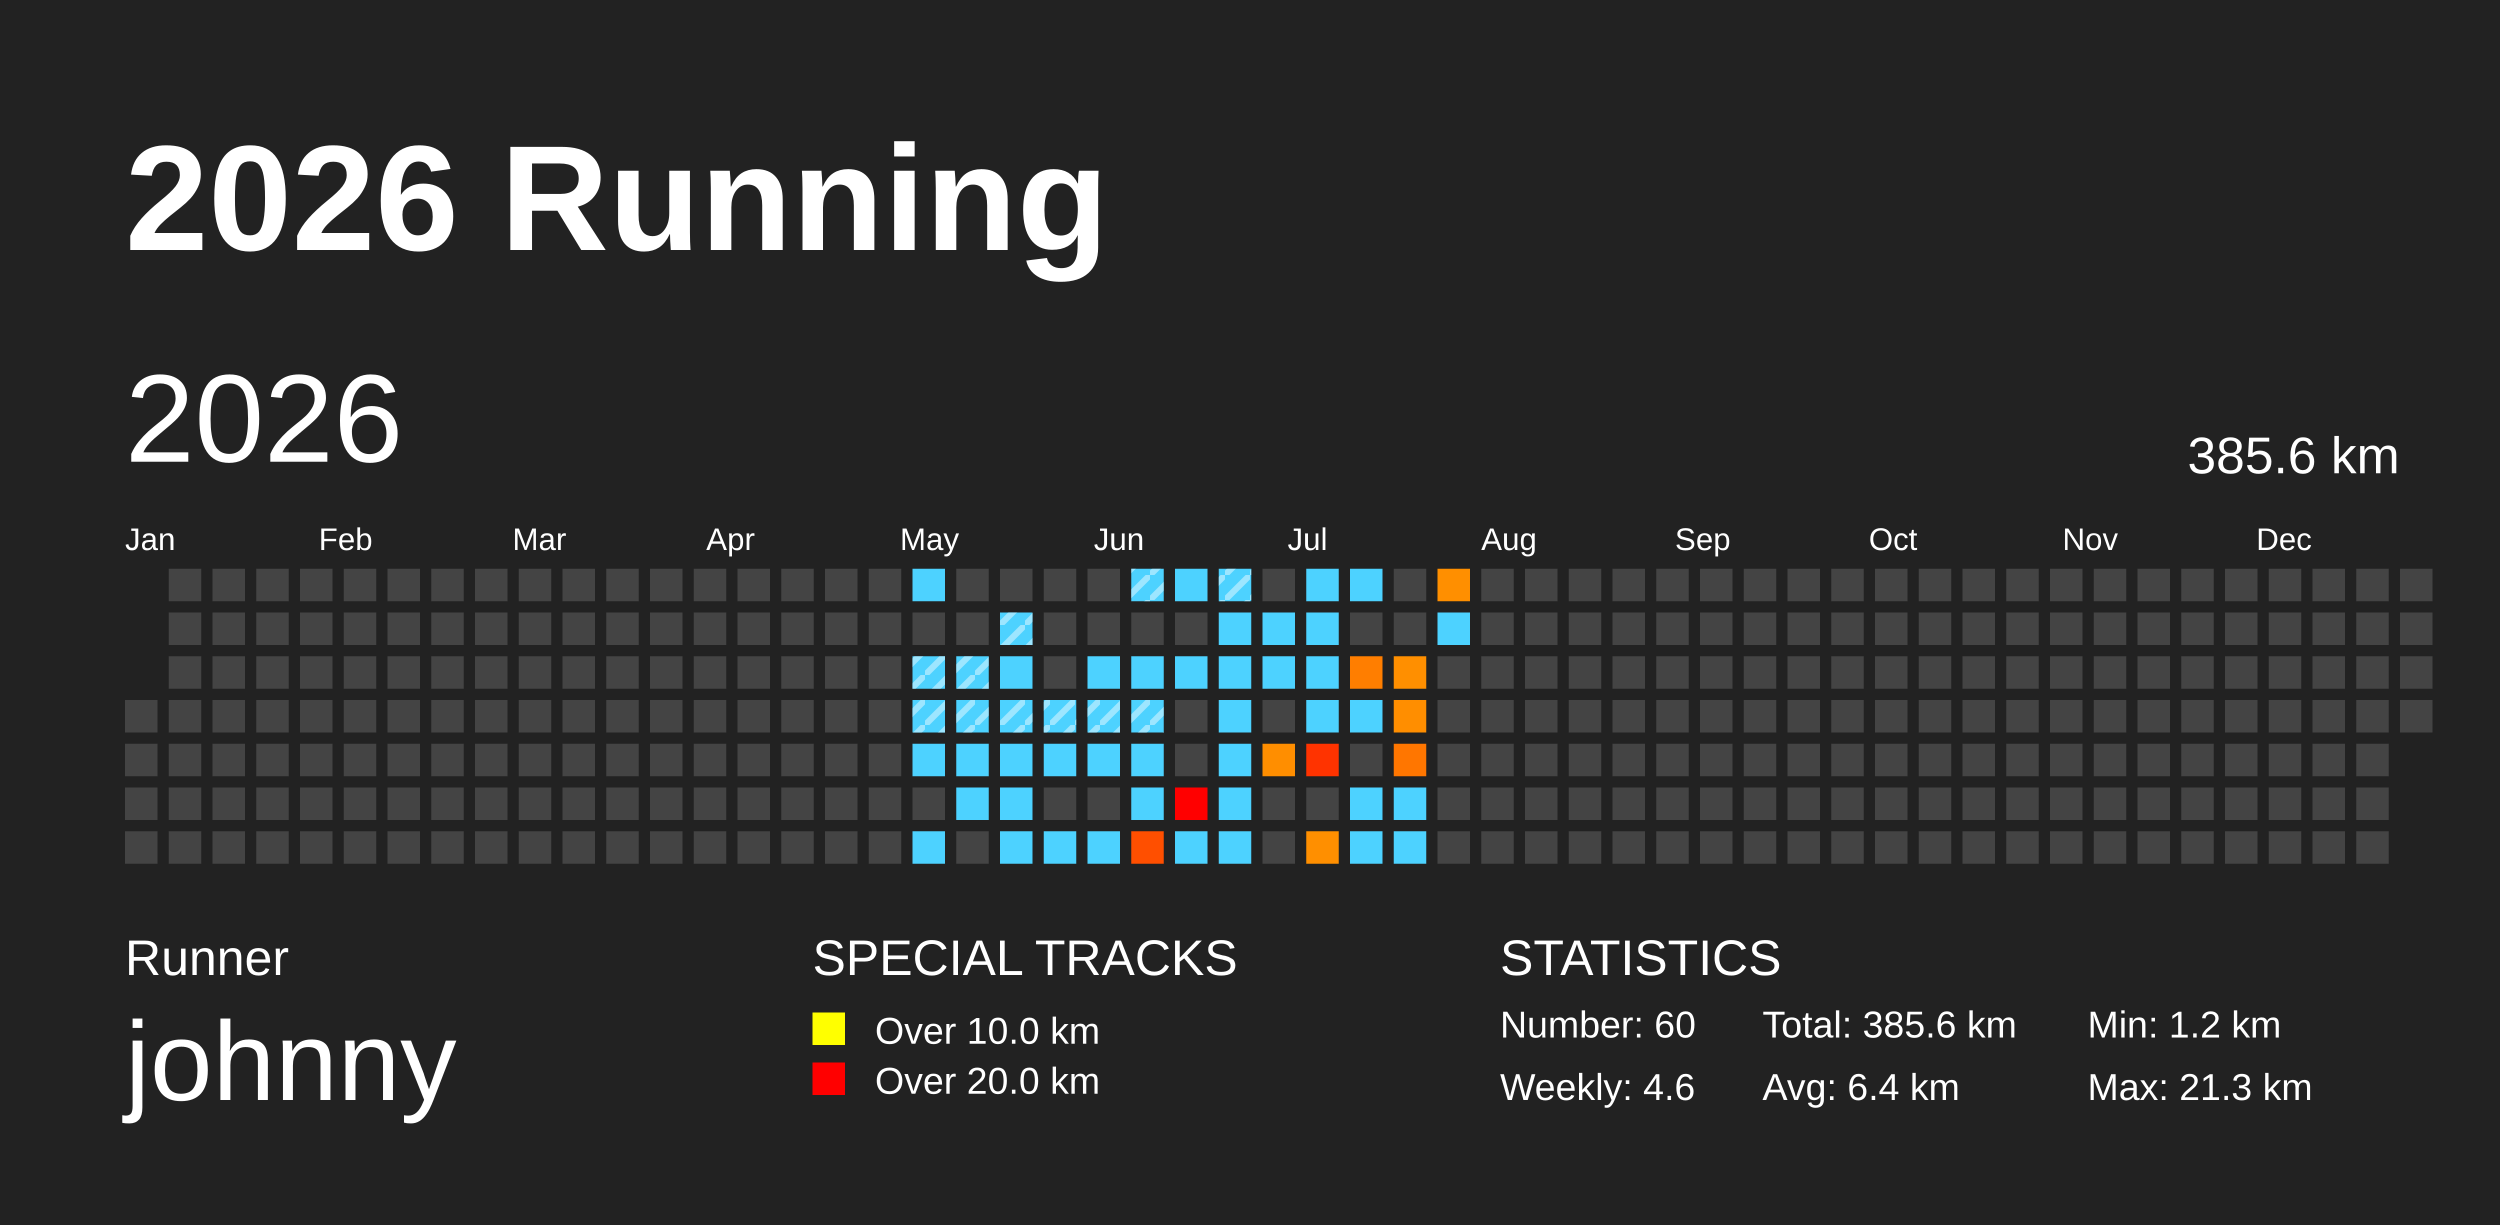
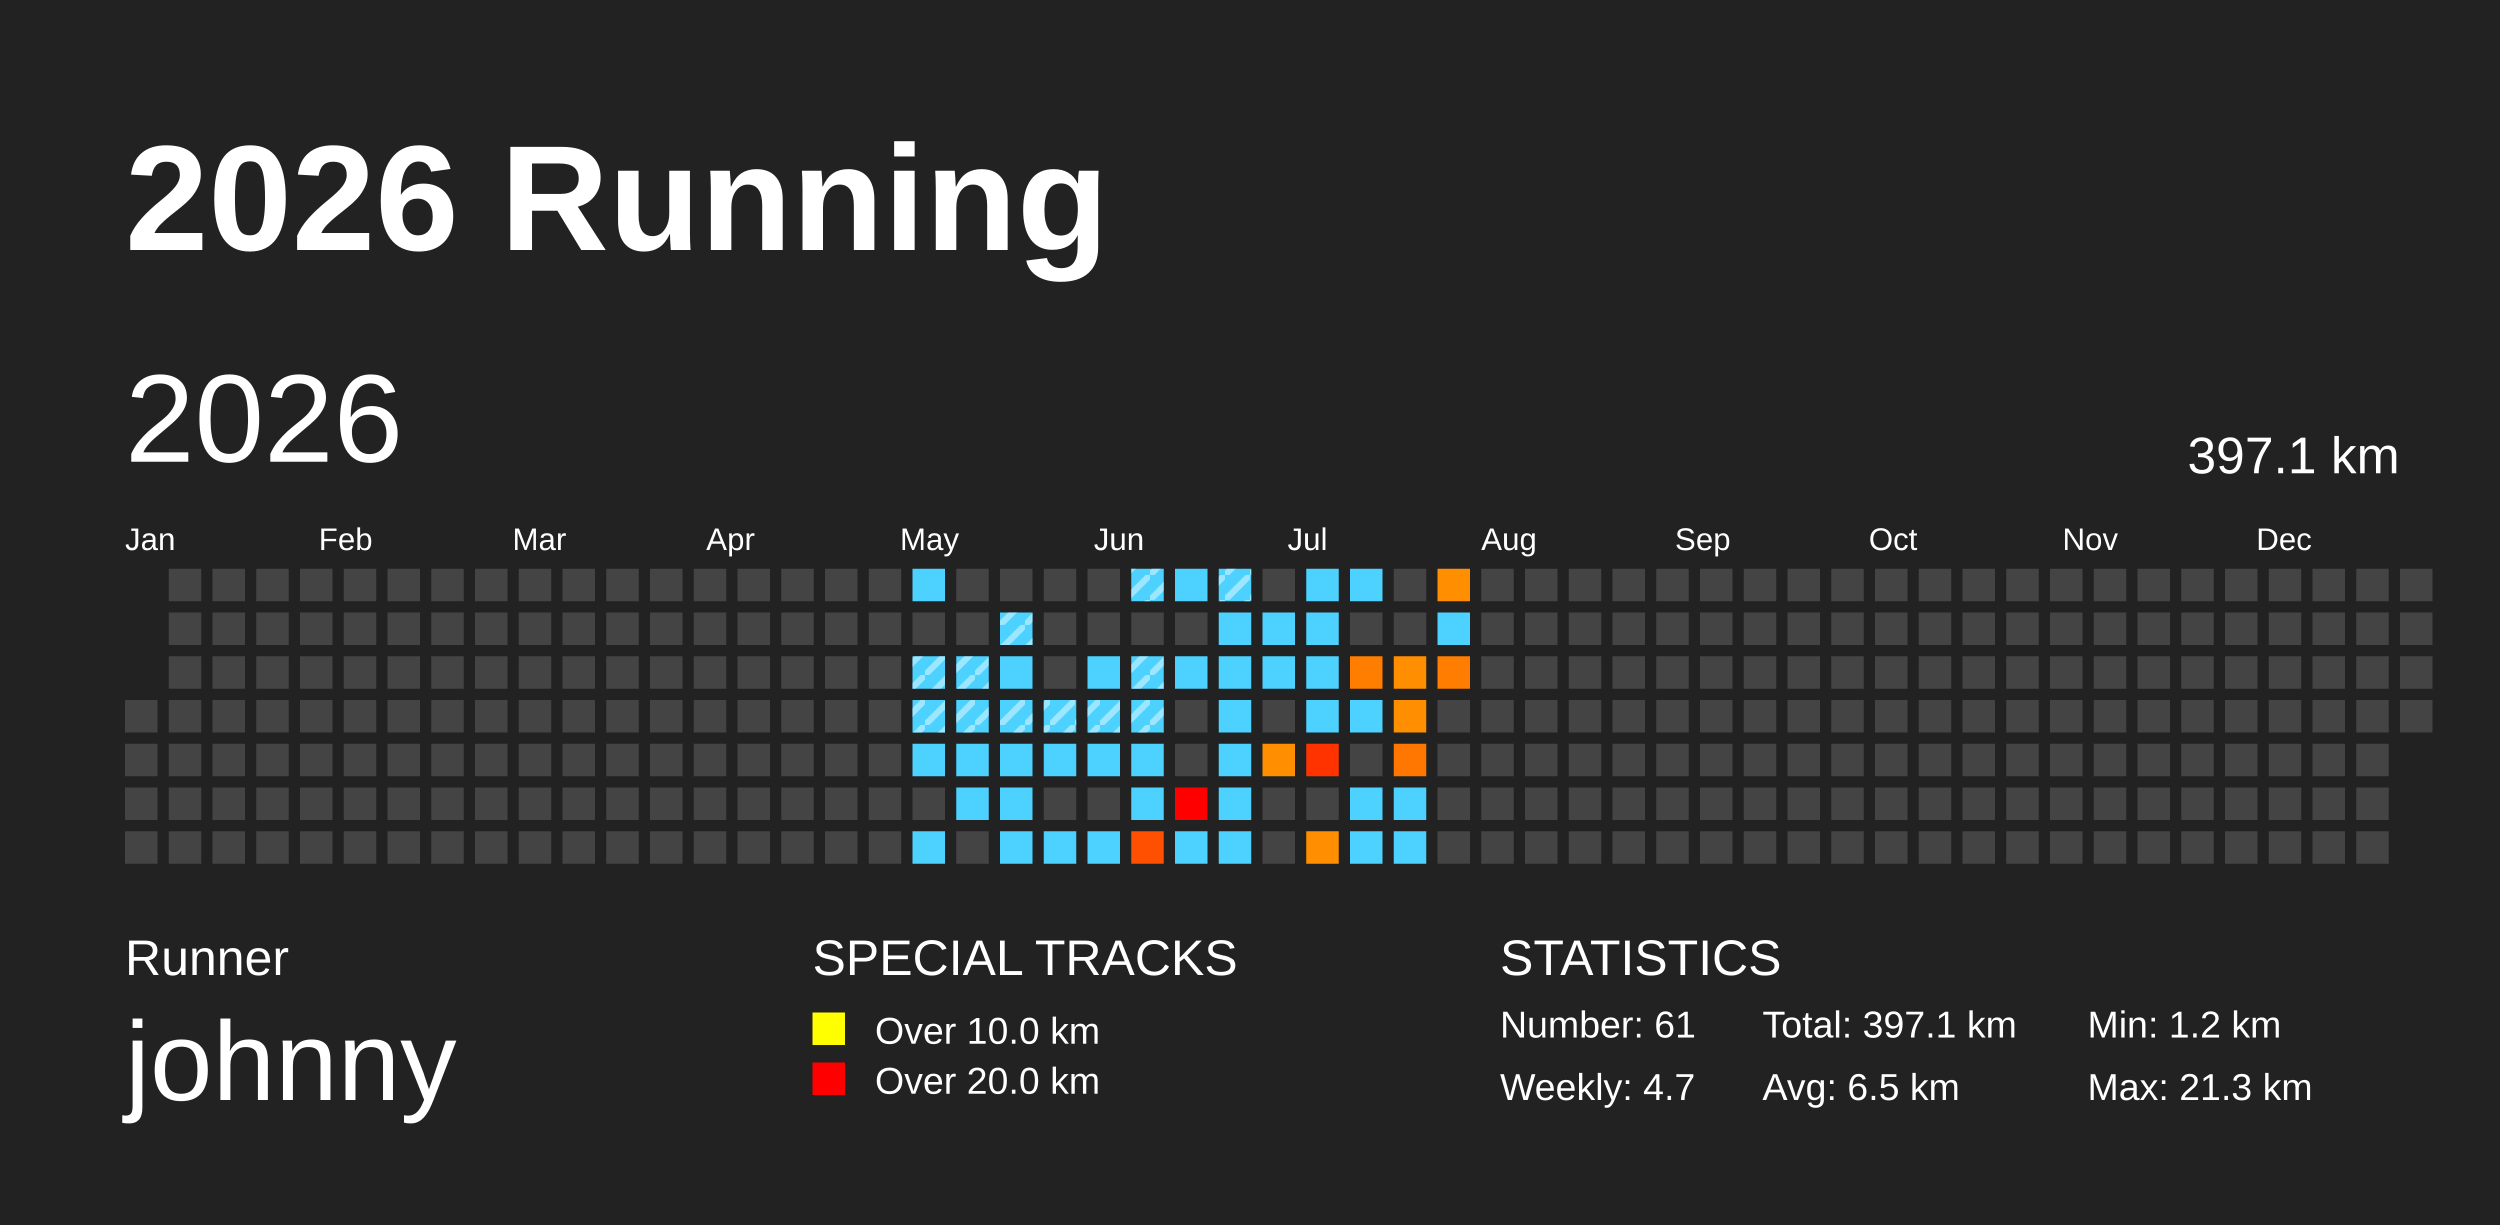
<svg xmlns="http://www.w3.org/2000/svg" baseProfile="full" height="98mm" version="1.1" viewBox="0,0,200,98" width="200mm">
  <defs>
    <pattern height="2" id="indoor-stripe" patternUnits="userSpaceOnUse" width="2">
      <line stroke="white" stroke-opacity="0.45" stroke-width="0.5" x1="0" x2="2" y1="2" y2="0" />
    </pattern>
  </defs>
  <rect fill="#222222" height="98" width="200" x="0" y="0" />
  <text fill="#FFFFFF" style="font-size:12px; font-family:Arial; font-weight:bold;" x="10" y="20">2026 Running</text>
  <text fill="#FFFFFF" style="font-size:4px; font-family:Arial" x="10" y="78">Runner</text>
  <text fill="#FFFFFF" style="font-size:9px; font-family:Arial" x="10" y="88">johnny</text>
  <text fill="#FFFFFF" style="font-size:4px; font-family:Arial" x="65" y="78">SPECIAL TRACKS</text>
  <rect fill="yellow" height="2.6" width="2.6" x="65" y="81" />
  <text fill="#FFFFFF" style="font-size:3px; font-family:Arial" x="70" y="83.5">Over 10.0 km</text>
  <rect fill="red" height="2.6" width="2.6" x="65" y="85" />
  <text fill="#FFFFFF" style="font-size:3px; font-family:Arial" x="70" y="87.5">Over 20.0 km</text>
  <text fill="#FFFFFF" style="font-size:4px; font-family:Arial" x="120" y="78">STATISTICS</text>
-   <text fill="#FFFFFF" style="font-size:3px; font-family:Arial" x="120" y="83">Number: 60</text>
-   <text fill="#FFFFFF" style="font-size:3px; font-family:Arial" x="120" y="88">Weekly: 4.6</text>
-   <text fill="#FFFFFF" style="font-size:3px; font-family:Arial" x="141" y="83">Total: 385.6 km</text>
-   <text fill="#FFFFFF" style="font-size:3px; font-family:Arial" x="141" y="88">Avg: 6.4 km</text>
+   <text fill="#FFFFFF" style="font-size:3px; font-family:Arial" x="120" y="83">Number: 61</text>
+   <text fill="#FFFFFF" style="font-size:3px; font-family:Arial" x="120" y="88">Weekly: 4.7</text>
+   <text fill="#FFFFFF" style="font-size:3px; font-family:Arial" x="141" y="83">Total: 397.1 km</text>
+   <text fill="#FFFFFF" style="font-size:3px; font-family:Arial" x="141" y="88">Avg: 6.5 km</text>
  <text fill="#FFFFFF" style="font-size:3px; font-family:Arial" x="167" y="83">Min: 1.2 km</text>
  <text fill="#FFFFFF" style="font-size:3px; font-family:Arial" x="167" y="88">Max: 21.3 km</text>
  <text dominant-baseline="hanging" fill="#FFFFFF" style="font-size:10.0px; font-family:Arial;" x="10" y="30">2026</text>
-   <text dominant-baseline="hanging" fill="#FFFFFF" style="font-size:4.125px; font-family:Arial;" x="175" y="35">385.6 km</text>
+   <text dominant-baseline="hanging" fill="#FFFFFF" style="font-size:4.125px; font-family:Arial;" x="175" y="35">397.1 km</text>
  <text fill="#FFFFFF" style="font-size:2.5px; font-family:Arial" x="10.0" y="44">Jan</text>
  <text fill="#FFFFFF" style="font-size:2.5px; font-family:Arial" x="25.5" y="44">Feb</text>
  <text fill="#FFFFFF" style="font-size:2.5px; font-family:Arial" x="41.0" y="44">Mar</text>
  <text fill="#FFFFFF" style="font-size:2.5px; font-family:Arial" x="56.5" y="44">Apr</text>
  <text fill="#FFFFFF" style="font-size:2.5px; font-family:Arial" x="72.0" y="44">May</text>
  <text fill="#FFFFFF" style="font-size:2.5px; font-family:Arial" x="87.5" y="44">Jun</text>
  <text fill="#FFFFFF" style="font-size:2.5px; font-family:Arial" x="103.0" y="44">Jul</text>
  <text fill="#FFFFFF" style="font-size:2.5px; font-family:Arial" x="118.5" y="44">Aug</text>
  <text fill="#FFFFFF" style="font-size:2.5px; font-family:Arial" x="134.0" y="44">Sep</text>
  <text fill="#FFFFFF" style="font-size:2.5px; font-family:Arial" x="149.5" y="44">Oct</text>
  <text fill="#FFFFFF" style="font-size:2.5px; font-family:Arial" x="165.0" y="44">Nov</text>
  <text fill="#FFFFFF" style="font-size:2.5px; font-family:Arial" x="180.5" y="44">Dec</text>
  <rect fill="#444444" height="2.6" width="2.6" x="10.0" y="56.0" />
  <rect fill="#444444" height="2.6" width="2.6" x="10.0" y="59.5" />
  <rect fill="#444444" height="2.6" width="2.6" x="10.0" y="63.0" />
  <rect fill="#444444" height="2.6" width="2.6" x="10.0" y="66.5" />
  <rect fill="#444444" height="2.6" width="2.6" x="13.5" y="45.5" />
  <rect fill="#444444" height="2.6" width="2.6" x="13.5" y="49.0" />
  <rect fill="#444444" height="2.6" width="2.6" x="13.5" y="52.5" />
  <rect fill="#444444" height="2.6" width="2.6" x="13.5" y="56.0" />
  <rect fill="#444444" height="2.6" width="2.6" x="13.5" y="59.5" />
  <rect fill="#444444" height="2.6" width="2.6" x="13.5" y="63.0" />
  <rect fill="#444444" height="2.6" width="2.6" x="13.5" y="66.5" />
  <rect fill="#444444" height="2.6" width="2.6" x="17.0" y="45.5" />
  <rect fill="#444444" height="2.6" width="2.6" x="17.0" y="49.0" />
  <rect fill="#444444" height="2.6" width="2.6" x="17.0" y="52.5" />
  <rect fill="#444444" height="2.6" width="2.6" x="17.0" y="56.0" />
  <rect fill="#444444" height="2.6" width="2.6" x="17.0" y="59.5" />
  <rect fill="#444444" height="2.6" width="2.6" x="17.0" y="63.0" />
  <rect fill="#444444" height="2.6" width="2.6" x="17.0" y="66.5" />
  <rect fill="#444444" height="2.6" width="2.6" x="20.5" y="45.5" />
  <rect fill="#444444" height="2.6" width="2.6" x="20.5" y="49.0" />
  <rect fill="#444444" height="2.6" width="2.6" x="20.5" y="52.5" />
  <rect fill="#444444" height="2.6" width="2.6" x="20.5" y="56.0" />
  <rect fill="#444444" height="2.6" width="2.6" x="20.5" y="59.5" />
  <rect fill="#444444" height="2.6" width="2.6" x="20.5" y="63.0" />
  <rect fill="#444444" height="2.6" width="2.6" x="20.5" y="66.5" />
  <rect fill="#444444" height="2.6" width="2.6" x="24.0" y="45.5" />
  <rect fill="#444444" height="2.6" width="2.6" x="24.0" y="49.0" />
  <rect fill="#444444" height="2.6" width="2.6" x="24.0" y="52.5" />
  <rect fill="#444444" height="2.6" width="2.6" x="24.0" y="56.0" />
  <rect fill="#444444" height="2.6" width="2.6" x="24.0" y="59.5" />
  <rect fill="#444444" height="2.6" width="2.6" x="24.0" y="63.0" />
  <rect fill="#444444" height="2.6" width="2.6" x="24.0" y="66.5" />
  <rect fill="#444444" height="2.6" width="2.6" x="27.5" y="45.5" />
  <rect fill="#444444" height="2.6" width="2.6" x="27.5" y="49.0" />
  <rect fill="#444444" height="2.6" width="2.6" x="27.5" y="52.5" />
  <rect fill="#444444" height="2.6" width="2.6" x="27.5" y="56.0" />
  <rect fill="#444444" height="2.6" width="2.6" x="27.5" y="59.5" />
  <rect fill="#444444" height="2.6" width="2.6" x="27.5" y="63.0" />
  <rect fill="#444444" height="2.6" width="2.6" x="27.5" y="66.5" />
  <rect fill="#444444" height="2.6" width="2.6" x="31.0" y="45.5" />
  <rect fill="#444444" height="2.6" width="2.6" x="31.0" y="49.0" />
  <rect fill="#444444" height="2.6" width="2.6" x="31.0" y="52.5" />
  <rect fill="#444444" height="2.6" width="2.6" x="31.0" y="56.0" />
  <rect fill="#444444" height="2.6" width="2.6" x="31.0" y="59.5" />
  <rect fill="#444444" height="2.6" width="2.6" x="31.0" y="63.0" />
  <rect fill="#444444" height="2.6" width="2.6" x="31.0" y="66.5" />
  <rect fill="#444444" height="2.6" width="2.6" x="34.5" y="45.5" />
  <rect fill="#444444" height="2.6" width="2.6" x="34.5" y="49.0" />
  <rect fill="#444444" height="2.6" width="2.6" x="34.5" y="52.5" />
  <rect fill="#444444" height="2.6" width="2.6" x="34.5" y="56.0" />
  <rect fill="#444444" height="2.6" width="2.6" x="34.5" y="59.5" />
  <rect fill="#444444" height="2.6" width="2.6" x="34.5" y="63.0" />
  <rect fill="#444444" height="2.6" width="2.6" x="34.5" y="66.5" />
  <rect fill="#444444" height="2.6" width="2.6" x="38.0" y="45.5" />
  <rect fill="#444444" height="2.6" width="2.6" x="38.0" y="49.0" />
  <rect fill="#444444" height="2.6" width="2.6" x="38.0" y="52.5" />
  <rect fill="#444444" height="2.6" width="2.6" x="38.0" y="56.0" />
  <rect fill="#444444" height="2.6" width="2.6" x="38.0" y="59.5" />
  <rect fill="#444444" height="2.6" width="2.6" x="38.0" y="63.0" />
  <rect fill="#444444" height="2.6" width="2.6" x="38.0" y="66.5" />
  <rect fill="#444444" height="2.6" width="2.6" x="41.5" y="45.5" />
  <rect fill="#444444" height="2.6" width="2.6" x="41.5" y="49.0" />
  <rect fill="#444444" height="2.6" width="2.6" x="41.5" y="52.5" />
  <rect fill="#444444" height="2.6" width="2.6" x="41.5" y="56.0" />
  <rect fill="#444444" height="2.6" width="2.6" x="41.5" y="59.5" />
  <rect fill="#444444" height="2.6" width="2.6" x="41.5" y="63.0" />
  <rect fill="#444444" height="2.6" width="2.6" x="41.5" y="66.5" />
  <rect fill="#444444" height="2.6" width="2.6" x="45.0" y="45.5" />
  <rect fill="#444444" height="2.6" width="2.6" x="45.0" y="49.0" />
  <rect fill="#444444" height="2.6" width="2.6" x="45.0" y="52.5" />
  <rect fill="#444444" height="2.6" width="2.6" x="45.0" y="56.0" />
  <rect fill="#444444" height="2.6" width="2.6" x="45.0" y="59.5" />
  <rect fill="#444444" height="2.6" width="2.6" x="45.0" y="63.0" />
  <rect fill="#444444" height="2.6" width="2.6" x="45.0" y="66.5" />
  <rect fill="#444444" height="2.6" width="2.6" x="48.5" y="45.5" />
  <rect fill="#444444" height="2.6" width="2.6" x="48.5" y="49.0" />
  <rect fill="#444444" height="2.6" width="2.6" x="48.5" y="52.5" />
  <rect fill="#444444" height="2.6" width="2.6" x="48.5" y="56.0" />
  <rect fill="#444444" height="2.6" width="2.6" x="48.5" y="59.5" />
  <rect fill="#444444" height="2.6" width="2.6" x="48.5" y="63.0" />
  <rect fill="#444444" height="2.6" width="2.6" x="48.5" y="66.5" />
  <rect fill="#444444" height="2.6" width="2.6" x="52.0" y="45.5" />
  <rect fill="#444444" height="2.6" width="2.6" x="52.0" y="49.0" />
  <rect fill="#444444" height="2.6" width="2.6" x="52.0" y="52.5" />
  <rect fill="#444444" height="2.6" width="2.6" x="52.0" y="56.0" />
  <rect fill="#444444" height="2.6" width="2.6" x="52.0" y="59.5" />
  <rect fill="#444444" height="2.6" width="2.6" x="52.0" y="63.0" />
  <rect fill="#444444" height="2.6" width="2.6" x="52.0" y="66.5" />
  <rect fill="#444444" height="2.6" width="2.6" x="55.5" y="45.5" />
  <rect fill="#444444" height="2.6" width="2.6" x="55.5" y="49.0" />
  <rect fill="#444444" height="2.6" width="2.6" x="55.5" y="52.5" />
  <rect fill="#444444" height="2.6" width="2.6" x="55.5" y="56.0" />
  <rect fill="#444444" height="2.6" width="2.6" x="55.5" y="59.5" />
  <rect fill="#444444" height="2.6" width="2.6" x="55.5" y="63.0" />
  <rect fill="#444444" height="2.6" width="2.6" x="55.5" y="66.5" />
  <rect fill="#444444" height="2.6" width="2.6" x="59.0" y="45.5" />
  <rect fill="#444444" height="2.6" width="2.6" x="59.0" y="49.0" />
  <rect fill="#444444" height="2.6" width="2.6" x="59.0" y="52.5" />
  <rect fill="#444444" height="2.6" width="2.6" x="59.0" y="56.0" />
  <rect fill="#444444" height="2.6" width="2.6" x="59.0" y="59.5" />
  <rect fill="#444444" height="2.6" width="2.6" x="59.0" y="63.0" />
  <rect fill="#444444" height="2.6" width="2.6" x="59.0" y="66.5" />
  <rect fill="#444444" height="2.6" width="2.6" x="62.5" y="45.5" />
  <rect fill="#444444" height="2.6" width="2.6" x="62.5" y="49.0" />
  <rect fill="#444444" height="2.6" width="2.6" x="62.5" y="52.5" />
  <rect fill="#444444" height="2.6" width="2.6" x="62.5" y="56.0" />
  <rect fill="#444444" height="2.6" width="2.6" x="62.5" y="59.5" />
  <rect fill="#444444" height="2.6" width="2.6" x="62.5" y="63.0" />
  <rect fill="#444444" height="2.6" width="2.6" x="62.5" y="66.5" />
  <rect fill="#444444" height="2.6" width="2.6" x="66.0" y="45.5" />
  <rect fill="#444444" height="2.6" width="2.6" x="66.0" y="49.0" />
  <rect fill="#444444" height="2.6" width="2.6" x="66.0" y="52.5" />
  <rect fill="#444444" height="2.6" width="2.6" x="66.0" y="56.0" />
  <rect fill="#444444" height="2.6" width="2.6" x="66.0" y="59.5" />
  <rect fill="#444444" height="2.6" width="2.6" x="66.0" y="63.0" />
  <rect fill="#444444" height="2.6" width="2.6" x="66.0" y="66.5" />
  <rect fill="#444444" height="2.6" width="2.6" x="69.5" y="45.5" />
  <rect fill="#444444" height="2.6" width="2.6" x="69.5" y="49.0" />
  <rect fill="#444444" height="2.6" width="2.6" x="69.5" y="52.5" />
  <rect fill="#444444" height="2.6" width="2.6" x="69.5" y="56.0" />
  <rect fill="#444444" height="2.6" width="2.6" x="69.5" y="59.5" />
  <rect fill="#444444" height="2.6" width="2.6" x="69.5" y="63.0" />
  <rect fill="#444444" height="2.6" width="2.6" x="69.5" y="66.5" />
  <rect fill="#4dd2ff" height="2.6" width="2.6" x="73.0" y="45.5" />
  <rect fill="#444444" height="2.6" width="2.6" x="73.0" y="49.0" />
  <rect fill="#4dd2ff" height="2.6" width="2.6" x="73.0" y="52.5" />
  <rect fill="url(#indoor-stripe)" height="2.6" style="pointer-events: none;" width="2.6" x="73.0" y="52.5" />
  <rect fill="#4dd2ff" height="2.6" width="2.6" x="73.0" y="56.0" />
  <rect fill="url(#indoor-stripe)" height="2.6" style="pointer-events: none;" width="2.6" x="73.0" y="56.0" />
  <rect fill="#4dd2ff" height="2.6" width="2.6" x="73.0" y="59.5" />
  <rect fill="#444444" height="2.6" width="2.6" x="73.0" y="63.0" />
  <rect fill="#4dd2ff" height="2.6" width="2.6" x="73.0" y="66.5" />
  <rect fill="#444444" height="2.6" width="2.6" x="76.5" y="45.5" />
  <rect fill="#444444" height="2.6" width="2.6" x="76.5" y="49.0" />
  <rect fill="#4dd2ff" height="2.6" width="2.6" x="76.5" y="52.5" />
  <rect fill="url(#indoor-stripe)" height="2.6" style="pointer-events: none;" width="2.6" x="76.5" y="52.5" />
  <rect fill="#4dd2ff" height="2.6" width="2.6" x="76.5" y="56.0" />
  <rect fill="url(#indoor-stripe)" height="2.6" style="pointer-events: none;" width="2.6" x="76.5" y="56.0" />
  <rect fill="#4dd2ff" height="2.6" width="2.6" x="76.5" y="59.5" />
  <rect fill="#4dd2ff" height="2.6" width="2.6" x="76.5" y="63.0" />
  <rect fill="#444444" height="2.6" width="2.6" x="76.5" y="66.5" />
  <rect fill="#444444" height="2.6" width="2.6" x="80.0" y="45.5" />
  <rect fill="#4dd2ff" height="2.6" width="2.6" x="80.0" y="49.0" />
  <rect fill="url(#indoor-stripe)" height="2.6" style="pointer-events: none;" width="2.6" x="80.0" y="49.0" />
  <rect fill="#4dd2ff" height="2.6" width="2.6" x="80.0" y="52.5" />
  <rect fill="#4dd2ff" height="2.6" width="2.6" x="80.0" y="56.0" />
  <rect fill="url(#indoor-stripe)" height="2.6" style="pointer-events: none;" width="2.6" x="80.0" y="56.0" />
  <rect fill="#4dd2ff" height="2.6" width="2.6" x="80.0" y="59.5" />
  <rect fill="#4dd2ff" height="2.6" width="2.6" x="80.0" y="63.0" />
  <rect fill="#4dd2ff" height="2.6" width="2.6" x="80.0" y="66.5" />
  <rect fill="#444444" height="2.6" width="2.6" x="83.5" y="45.5" />
  <rect fill="#444444" height="2.6" width="2.6" x="83.5" y="49.0" />
  <rect fill="#444444" height="2.6" width="2.6" x="83.5" y="52.5" />
  <rect fill="#4dd2ff" height="2.6" width="2.6" x="83.5" y="56.0" />
  <rect fill="url(#indoor-stripe)" height="2.6" style="pointer-events: none;" width="2.6" x="83.5" y="56.0" />
  <rect fill="#4dd2ff" height="2.6" width="2.6" x="83.5" y="59.5" />
  <rect fill="#444444" height="2.6" width="2.6" x="83.5" y="63.0" />
  <rect fill="#4dd2ff" height="2.6" width="2.6" x="83.5" y="66.5" />
  <rect fill="#444444" height="2.6" width="2.6" x="87.0" y="45.5" />
  <rect fill="#444444" height="2.6" width="2.6" x="87.0" y="49.0" />
  <rect fill="#4dd2ff" height="2.6" width="2.6" x="87.0" y="52.5" />
  <rect fill="#4dd2ff" height="2.6" width="2.6" x="87.0" y="56.0" />
  <rect fill="url(#indoor-stripe)" height="2.6" style="pointer-events: none;" width="2.6" x="87.0" y="56.0" />
  <rect fill="#4dd2ff" height="2.6" width="2.6" x="87.0" y="59.5" />
  <rect fill="#444444" height="2.6" width="2.6" x="87.0" y="63.0" />
  <rect fill="#4dd2ff" height="2.6" width="2.6" x="87.0" y="66.5" />
  <rect fill="#4dd2ff" height="2.6" width="2.6" x="90.5" y="45.5" />
  <rect fill="url(#indoor-stripe)" height="2.6" style="pointer-events: none;" width="2.6" x="90.5" y="45.5" />
  <rect fill="#444444" height="2.6" width="2.6" x="90.5" y="49.0" />
  <rect fill="#4dd2ff" height="2.6" width="2.6" x="90.5" y="52.5" />
+   <rect fill="url(#indoor-stripe)" height="2.6" style="pointer-events: none;" width="2.6" x="90.5" y="52.5" />
  <rect fill="#4dd2ff" height="2.6" width="2.6" x="90.5" y="56.0" />
  <rect fill="url(#indoor-stripe)" height="2.6" style="pointer-events: none;" width="2.6" x="90.5" y="56.0" />
  <rect fill="#4dd2ff" height="2.6" width="2.6" x="90.5" y="59.5" />
  <rect fill="#4dd2ff" height="2.6" width="2.6" x="90.5" y="63.0" />
  <rect fill="#ff4f00" height="2.6" width="2.6" x="90.5" y="66.5" />
  <rect fill="#4dd2ff" height="2.6" width="2.6" x="94.0" y="45.5" />
  <rect fill="#444444" height="2.6" width="2.6" x="94.0" y="49.0" />
  <rect fill="#4dd2ff" height="2.6" width="2.6" x="94.0" y="52.5" />
  <rect fill="#444444" height="2.6" width="2.6" x="94.0" y="56.0" />
  <rect fill="#444444" height="2.6" width="2.6" x="94.0" y="59.5" />
  <rect fill="red" height="2.6" width="2.6" x="94.0" y="63.0" />
  <rect fill="#4dd2ff" height="2.6" width="2.6" x="94.0" y="66.5" />
  <rect fill="#4dd2ff" height="2.6" width="2.6" x="97.5" y="45.5" />
  <rect fill="url(#indoor-stripe)" height="2.6" style="pointer-events: none;" width="2.6" x="97.5" y="45.5" />
  <rect fill="#4dd2ff" height="2.6" width="2.6" x="97.5" y="49.0" />
  <rect fill="#4dd2ff" height="2.6" width="2.6" x="97.5" y="52.5" />
  <rect fill="#4dd2ff" height="2.6" width="2.6" x="97.5" y="56.0" />
  <rect fill="#4dd2ff" height="2.6" width="2.6" x="97.5" y="59.5" />
  <rect fill="#4dd2ff" height="2.6" width="2.6" x="97.5" y="63.0" />
  <rect fill="#4dd2ff" height="2.6" width="2.6" x="97.5" y="66.5" />
  <rect fill="#444444" height="2.6" width="2.6" x="101.0" y="45.5" />
  <rect fill="#4dd2ff" height="2.6" width="2.6" x="101.0" y="49.0" />
  <rect fill="#4dd2ff" height="2.6" width="2.6" x="101.0" y="52.5" />
  <rect fill="#444444" height="2.6" width="2.6" x="101.0" y="56.0" />
  <rect fill="#ff8e00" height="2.6" width="2.6" x="101.0" y="59.5" />
  <rect fill="#444444" height="2.6" width="2.6" x="101.0" y="63.0" />
  <rect fill="#444444" height="2.6" width="2.6" x="101.0" y="66.5" />
  <rect fill="#4dd2ff" height="2.6" width="2.6" x="104.5" y="45.5" />
  <rect fill="#4dd2ff" height="2.6" width="2.6" x="104.5" y="49.0" />
  <rect fill="#4dd2ff" height="2.6" width="2.6" x="104.5" y="52.5" />
  <rect fill="#4dd2ff" height="2.6" width="2.6" x="104.5" y="56.0" />
  <rect fill="#ff3300" height="2.6" width="2.6" x="104.5" y="59.5" />
  <rect fill="#444444" height="2.6" width="2.6" x="104.5" y="63.0" />
  <rect fill="#ff8f00" height="2.6" width="2.6" x="104.5" y="66.5" />
  <rect fill="#4dd2ff" height="2.6" width="2.6" x="108.0" y="45.5" />
  <rect fill="#444444" height="2.6" width="2.6" x="108.0" y="49.0" />
  <rect fill="#ff7e00" height="2.6" width="2.6" x="108.0" y="52.5" />
  <rect fill="#4dd2ff" height="2.6" width="2.6" x="108.0" y="56.0" />
  <rect fill="#444444" height="2.6" width="2.6" x="108.0" y="59.5" />
  <rect fill="#4dd2ff" height="2.6" width="2.6" x="108.0" y="63.0" />
  <rect fill="#4dd2ff" height="2.6" width="2.6" x="108.0" y="66.5" />
  <rect fill="#444444" height="2.6" width="2.6" x="111.5" y="45.5" />
  <rect fill="#444444" height="2.6" width="2.6" x="111.5" y="49.0" />
  <rect fill="#ff8f00" height="2.6" width="2.6" x="111.5" y="52.5" />
  <rect fill="#ff8e00" height="2.6" width="2.6" x="111.5" y="56.0" />
  <rect fill="#ff7600" height="2.6" width="2.6" x="111.5" y="59.5" />
  <rect fill="#4dd2ff" height="2.6" width="2.6" x="111.5" y="63.0" />
  <rect fill="#4dd2ff" height="2.6" width="2.6" x="111.5" y="66.5" />
  <rect fill="#ff8f00" height="2.6" width="2.6" x="115.0" y="45.5" />
  <rect fill="#4dd2ff" height="2.6" width="2.6" x="115.0" y="49.0" />
-   <rect fill="#444444" height="2.6" width="2.6" x="115.0" y="52.5" />
+   <rect fill="#ff7d00" height="2.6" width="2.6" x="115.0" y="52.5" />
  <rect fill="#444444" height="2.6" width="2.6" x="115.0" y="56.0" />
  <rect fill="#444444" height="2.6" width="2.6" x="115.0" y="59.5" />
  <rect fill="#444444" height="2.6" width="2.6" x="115.0" y="63.0" />
  <rect fill="#444444" height="2.6" width="2.6" x="115.0" y="66.5" />
  <rect fill="#444444" height="2.6" width="2.6" x="118.5" y="45.5" />
  <rect fill="#444444" height="2.6" width="2.6" x="118.5" y="49.0" />
  <rect fill="#444444" height="2.6" width="2.6" x="118.5" y="52.5" />
  <rect fill="#444444" height="2.6" width="2.6" x="118.5" y="56.0" />
  <rect fill="#444444" height="2.6" width="2.6" x="118.5" y="59.5" />
  <rect fill="#444444" height="2.6" width="2.6" x="118.5" y="63.0" />
  <rect fill="#444444" height="2.6" width="2.6" x="118.5" y="66.5" />
  <rect fill="#444444" height="2.6" width="2.6" x="122.0" y="45.5" />
  <rect fill="#444444" height="2.6" width="2.6" x="122.0" y="49.0" />
  <rect fill="#444444" height="2.6" width="2.6" x="122.0" y="52.5" />
  <rect fill="#444444" height="2.6" width="2.6" x="122.0" y="56.0" />
  <rect fill="#444444" height="2.6" width="2.6" x="122.0" y="59.5" />
  <rect fill="#444444" height="2.6" width="2.6" x="122.0" y="63.0" />
  <rect fill="#444444" height="2.6" width="2.6" x="122.0" y="66.5" />
  <rect fill="#444444" height="2.6" width="2.6" x="125.5" y="45.5" />
  <rect fill="#444444" height="2.6" width="2.6" x="125.5" y="49.0" />
  <rect fill="#444444" height="2.6" width="2.6" x="125.5" y="52.5" />
  <rect fill="#444444" height="2.6" width="2.6" x="125.5" y="56.0" />
  <rect fill="#444444" height="2.6" width="2.6" x="125.5" y="59.5" />
  <rect fill="#444444" height="2.6" width="2.6" x="125.5" y="63.0" />
  <rect fill="#444444" height="2.6" width="2.6" x="125.5" y="66.5" />
  <rect fill="#444444" height="2.6" width="2.6" x="129.0" y="45.5" />
  <rect fill="#444444" height="2.6" width="2.6" x="129.0" y="49.0" />
  <rect fill="#444444" height="2.6" width="2.6" x="129.0" y="52.5" />
  <rect fill="#444444" height="2.6" width="2.6" x="129.0" y="56.0" />
  <rect fill="#444444" height="2.6" width="2.6" x="129.0" y="59.5" />
  <rect fill="#444444" height="2.6" width="2.6" x="129.0" y="63.0" />
  <rect fill="#444444" height="2.6" width="2.6" x="129.0" y="66.5" />
  <rect fill="#444444" height="2.6" width="2.6" x="132.5" y="45.5" />
  <rect fill="#444444" height="2.6" width="2.6" x="132.5" y="49.0" />
  <rect fill="#444444" height="2.6" width="2.6" x="132.5" y="52.5" />
  <rect fill="#444444" height="2.6" width="2.6" x="132.5" y="56.0" />
  <rect fill="#444444" height="2.6" width="2.6" x="132.5" y="59.5" />
  <rect fill="#444444" height="2.6" width="2.6" x="132.5" y="63.0" />
  <rect fill="#444444" height="2.6" width="2.6" x="132.5" y="66.5" />
  <rect fill="#444444" height="2.6" width="2.6" x="136.0" y="45.5" />
  <rect fill="#444444" height="2.6" width="2.6" x="136.0" y="49.0" />
  <rect fill="#444444" height="2.6" width="2.6" x="136.0" y="52.5" />
  <rect fill="#444444" height="2.6" width="2.6" x="136.0" y="56.0" />
  <rect fill="#444444" height="2.6" width="2.6" x="136.0" y="59.5" />
  <rect fill="#444444" height="2.6" width="2.6" x="136.0" y="63.0" />
  <rect fill="#444444" height="2.6" width="2.6" x="136.0" y="66.5" />
  <rect fill="#444444" height="2.6" width="2.6" x="139.5" y="45.5" />
  <rect fill="#444444" height="2.6" width="2.6" x="139.5" y="49.0" />
  <rect fill="#444444" height="2.6" width="2.6" x="139.5" y="52.5" />
  <rect fill="#444444" height="2.6" width="2.6" x="139.5" y="56.0" />
  <rect fill="#444444" height="2.6" width="2.6" x="139.5" y="59.5" />
  <rect fill="#444444" height="2.6" width="2.6" x="139.5" y="63.0" />
  <rect fill="#444444" height="2.6" width="2.6" x="139.5" y="66.5" />
  <rect fill="#444444" height="2.6" width="2.6" x="143.0" y="45.5" />
  <rect fill="#444444" height="2.6" width="2.6" x="143.0" y="49.0" />
  <rect fill="#444444" height="2.6" width="2.6" x="143.0" y="52.5" />
  <rect fill="#444444" height="2.6" width="2.6" x="143.0" y="56.0" />
  <rect fill="#444444" height="2.6" width="2.6" x="143.0" y="59.5" />
  <rect fill="#444444" height="2.6" width="2.6" x="143.0" y="63.0" />
  <rect fill="#444444" height="2.6" width="2.6" x="143.0" y="66.5" />
  <rect fill="#444444" height="2.6" width="2.6" x="146.5" y="45.5" />
  <rect fill="#444444" height="2.6" width="2.6" x="146.5" y="49.0" />
  <rect fill="#444444" height="2.6" width="2.6" x="146.5" y="52.5" />
  <rect fill="#444444" height="2.6" width="2.6" x="146.5" y="56.0" />
  <rect fill="#444444" height="2.6" width="2.6" x="146.5" y="59.5" />
  <rect fill="#444444" height="2.6" width="2.6" x="146.5" y="63.0" />
  <rect fill="#444444" height="2.6" width="2.6" x="146.5" y="66.5" />
  <rect fill="#444444" height="2.6" width="2.6" x="150.0" y="45.5" />
  <rect fill="#444444" height="2.6" width="2.6" x="150.0" y="49.0" />
  <rect fill="#444444" height="2.6" width="2.6" x="150.0" y="52.5" />
  <rect fill="#444444" height="2.6" width="2.6" x="150.0" y="56.0" />
  <rect fill="#444444" height="2.6" width="2.6" x="150.0" y="59.5" />
  <rect fill="#444444" height="2.6" width="2.6" x="150.0" y="63.0" />
  <rect fill="#444444" height="2.6" width="2.6" x="150.0" y="66.5" />
  <rect fill="#444444" height="2.6" width="2.6" x="153.5" y="45.5" />
  <rect fill="#444444" height="2.6" width="2.6" x="153.5" y="49.0" />
  <rect fill="#444444" height="2.6" width="2.6" x="153.5" y="52.5" />
  <rect fill="#444444" height="2.6" width="2.6" x="153.5" y="56.0" />
  <rect fill="#444444" height="2.6" width="2.6" x="153.5" y="59.5" />
  <rect fill="#444444" height="2.6" width="2.6" x="153.5" y="63.0" />
  <rect fill="#444444" height="2.6" width="2.6" x="153.5" y="66.5" />
  <rect fill="#444444" height="2.6" width="2.6" x="157.0" y="45.5" />
  <rect fill="#444444" height="2.6" width="2.6" x="157.0" y="49.0" />
  <rect fill="#444444" height="2.6" width="2.6" x="157.0" y="52.5" />
  <rect fill="#444444" height="2.6" width="2.6" x="157.0" y="56.0" />
  <rect fill="#444444" height="2.6" width="2.6" x="157.0" y="59.5" />
  <rect fill="#444444" height="2.6" width="2.6" x="157.0" y="63.0" />
  <rect fill="#444444" height="2.6" width="2.6" x="157.0" y="66.5" />
  <rect fill="#444444" height="2.6" width="2.6" x="160.5" y="45.5" />
  <rect fill="#444444" height="2.6" width="2.6" x="160.5" y="49.0" />
  <rect fill="#444444" height="2.6" width="2.6" x="160.5" y="52.5" />
  <rect fill="#444444" height="2.6" width="2.6" x="160.5" y="56.0" />
  <rect fill="#444444" height="2.6" width="2.6" x="160.5" y="59.5" />
  <rect fill="#444444" height="2.6" width="2.6" x="160.5" y="63.0" />
  <rect fill="#444444" height="2.6" width="2.6" x="160.5" y="66.5" />
  <rect fill="#444444" height="2.6" width="2.6" x="164.0" y="45.5" />
  <rect fill="#444444" height="2.6" width="2.6" x="164.0" y="49.0" />
  <rect fill="#444444" height="2.6" width="2.6" x="164.0" y="52.5" />
  <rect fill="#444444" height="2.6" width="2.6" x="164.0" y="56.0" />
  <rect fill="#444444" height="2.6" width="2.6" x="164.0" y="59.5" />
  <rect fill="#444444" height="2.6" width="2.6" x="164.0" y="63.0" />
  <rect fill="#444444" height="2.6" width="2.6" x="164.0" y="66.5" />
  <rect fill="#444444" height="2.6" width="2.6" x="167.5" y="45.5" />
  <rect fill="#444444" height="2.6" width="2.6" x="167.5" y="49.0" />
  <rect fill="#444444" height="2.6" width="2.6" x="167.5" y="52.5" />
  <rect fill="#444444" height="2.6" width="2.6" x="167.5" y="56.0" />
  <rect fill="#444444" height="2.6" width="2.6" x="167.5" y="59.5" />
  <rect fill="#444444" height="2.6" width="2.6" x="167.5" y="63.0" />
  <rect fill="#444444" height="2.6" width="2.6" x="167.5" y="66.5" />
  <rect fill="#444444" height="2.6" width="2.6" x="171.0" y="45.5" />
  <rect fill="#444444" height="2.6" width="2.6" x="171.0" y="49.0" />
  <rect fill="#444444" height="2.6" width="2.6" x="171.0" y="52.5" />
  <rect fill="#444444" height="2.6" width="2.6" x="171.0" y="56.0" />
  <rect fill="#444444" height="2.6" width="2.6" x="171.0" y="59.5" />
  <rect fill="#444444" height="2.6" width="2.6" x="171.0" y="63.0" />
  <rect fill="#444444" height="2.6" width="2.6" x="171.0" y="66.5" />
  <rect fill="#444444" height="2.6" width="2.6" x="174.5" y="45.5" />
  <rect fill="#444444" height="2.6" width="2.6" x="174.5" y="49.0" />
  <rect fill="#444444" height="2.6" width="2.6" x="174.5" y="52.5" />
  <rect fill="#444444" height="2.6" width="2.6" x="174.5" y="56.0" />
  <rect fill="#444444" height="2.6" width="2.6" x="174.5" y="59.5" />
  <rect fill="#444444" height="2.6" width="2.6" x="174.5" y="63.0" />
  <rect fill="#444444" height="2.6" width="2.6" x="174.5" y="66.5" />
  <rect fill="#444444" height="2.6" width="2.6" x="178.0" y="45.5" />
  <rect fill="#444444" height="2.6" width="2.6" x="178.0" y="49.0" />
  <rect fill="#444444" height="2.6" width="2.6" x="178.0" y="52.5" />
  <rect fill="#444444" height="2.6" width="2.6" x="178.0" y="56.0" />
  <rect fill="#444444" height="2.6" width="2.6" x="178.0" y="59.5" />
  <rect fill="#444444" height="2.6" width="2.6" x="178.0" y="63.0" />
  <rect fill="#444444" height="2.6" width="2.6" x="178.0" y="66.5" />
  <rect fill="#444444" height="2.6" width="2.6" x="181.5" y="45.5" />
  <rect fill="#444444" height="2.6" width="2.6" x="181.5" y="49.0" />
  <rect fill="#444444" height="2.6" width="2.6" x="181.5" y="52.5" />
  <rect fill="#444444" height="2.6" width="2.6" x="181.5" y="56.0" />
  <rect fill="#444444" height="2.6" width="2.6" x="181.5" y="59.5" />
  <rect fill="#444444" height="2.6" width="2.6" x="181.5" y="63.0" />
  <rect fill="#444444" height="2.6" width="2.6" x="181.5" y="66.5" />
  <rect fill="#444444" height="2.6" width="2.6" x="185.0" y="45.5" />
  <rect fill="#444444" height="2.6" width="2.6" x="185.0" y="49.0" />
  <rect fill="#444444" height="2.6" width="2.6" x="185.0" y="52.5" />
  <rect fill="#444444" height="2.6" width="2.6" x="185.0" y="56.0" />
  <rect fill="#444444" height="2.6" width="2.6" x="185.0" y="59.5" />
  <rect fill="#444444" height="2.6" width="2.6" x="185.0" y="63.0" />
  <rect fill="#444444" height="2.6" width="2.6" x="185.0" y="66.5" />
  <rect fill="#444444" height="2.6" width="2.6" x="188.5" y="45.5" />
  <rect fill="#444444" height="2.6" width="2.6" x="188.5" y="49.0" />
  <rect fill="#444444" height="2.6" width="2.6" x="188.5" y="52.5" />
  <rect fill="#444444" height="2.6" width="2.6" x="188.5" y="56.0" />
  <rect fill="#444444" height="2.6" width="2.6" x="188.5" y="59.5" />
  <rect fill="#444444" height="2.6" width="2.6" x="188.5" y="63.0" />
  <rect fill="#444444" height="2.6" width="2.6" x="188.5" y="66.5" />
  <rect fill="#444444" height="2.6" width="2.6" x="192.0" y="45.5" />
  <rect fill="#444444" height="2.6" width="2.6" x="192.0" y="49.0" />
  <rect fill="#444444" height="2.6" width="2.6" x="192.0" y="52.5" />
  <rect fill="#444444" height="2.6" width="2.6" x="192.0" y="56.0" />
</svg>
